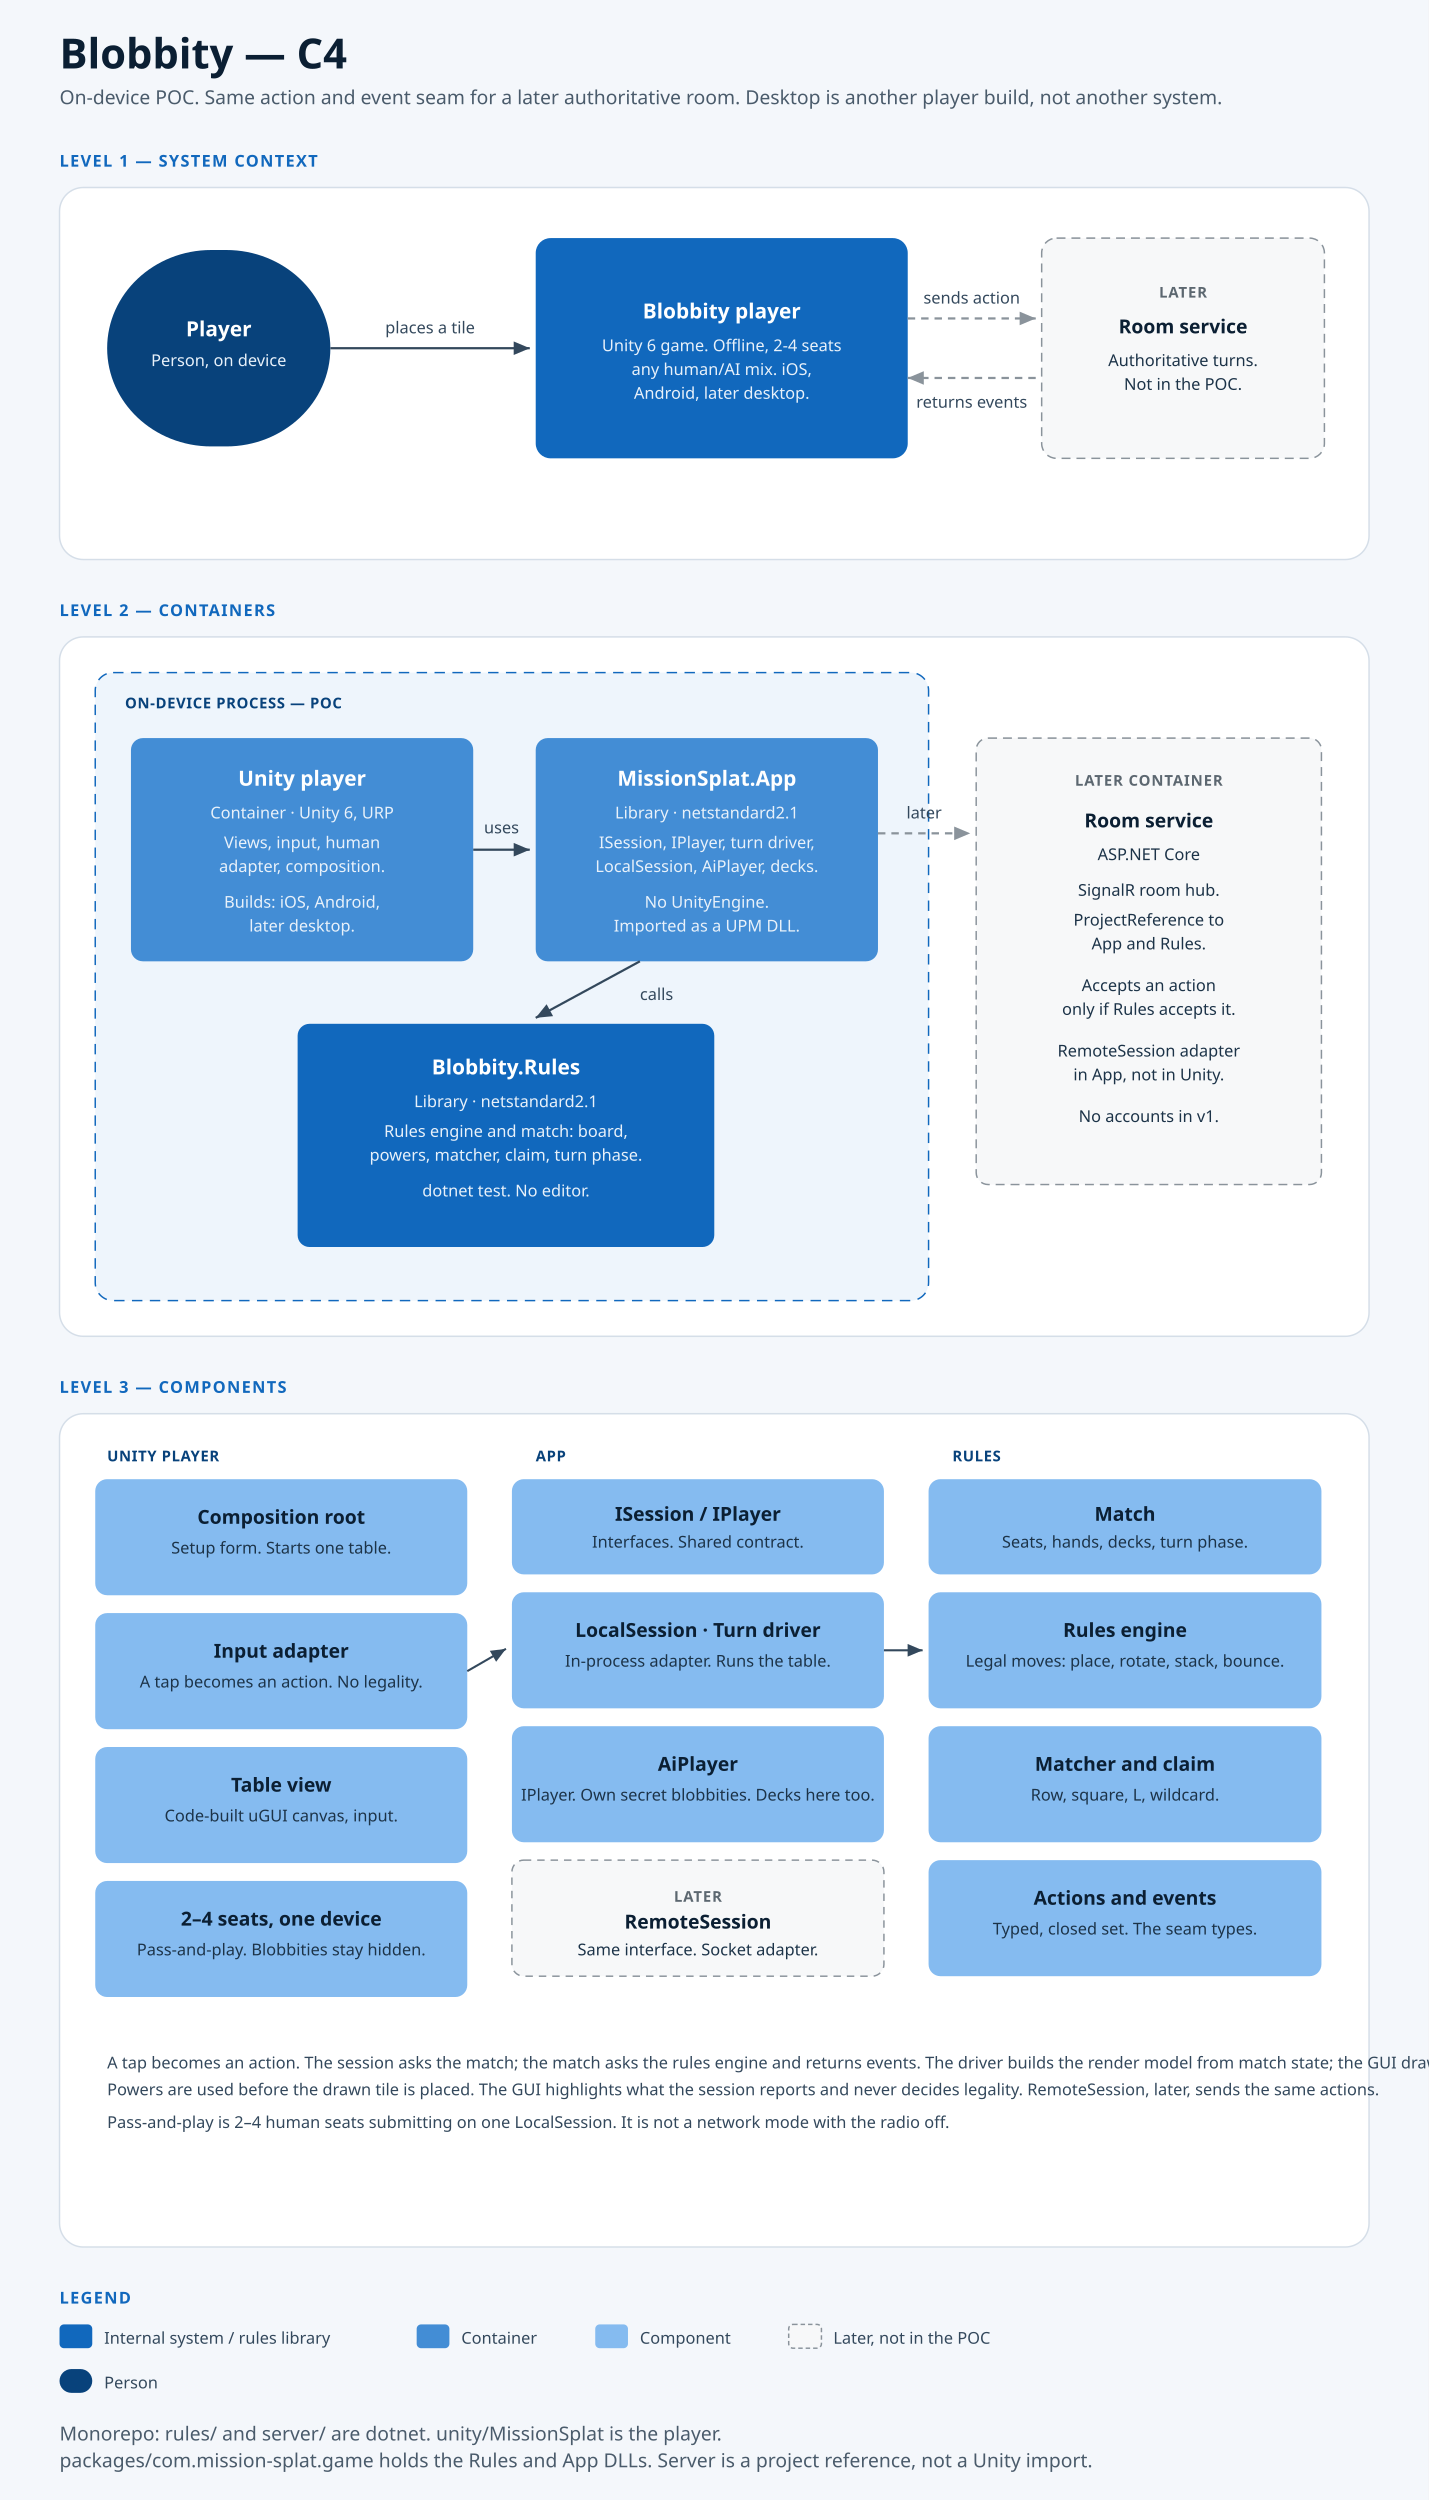
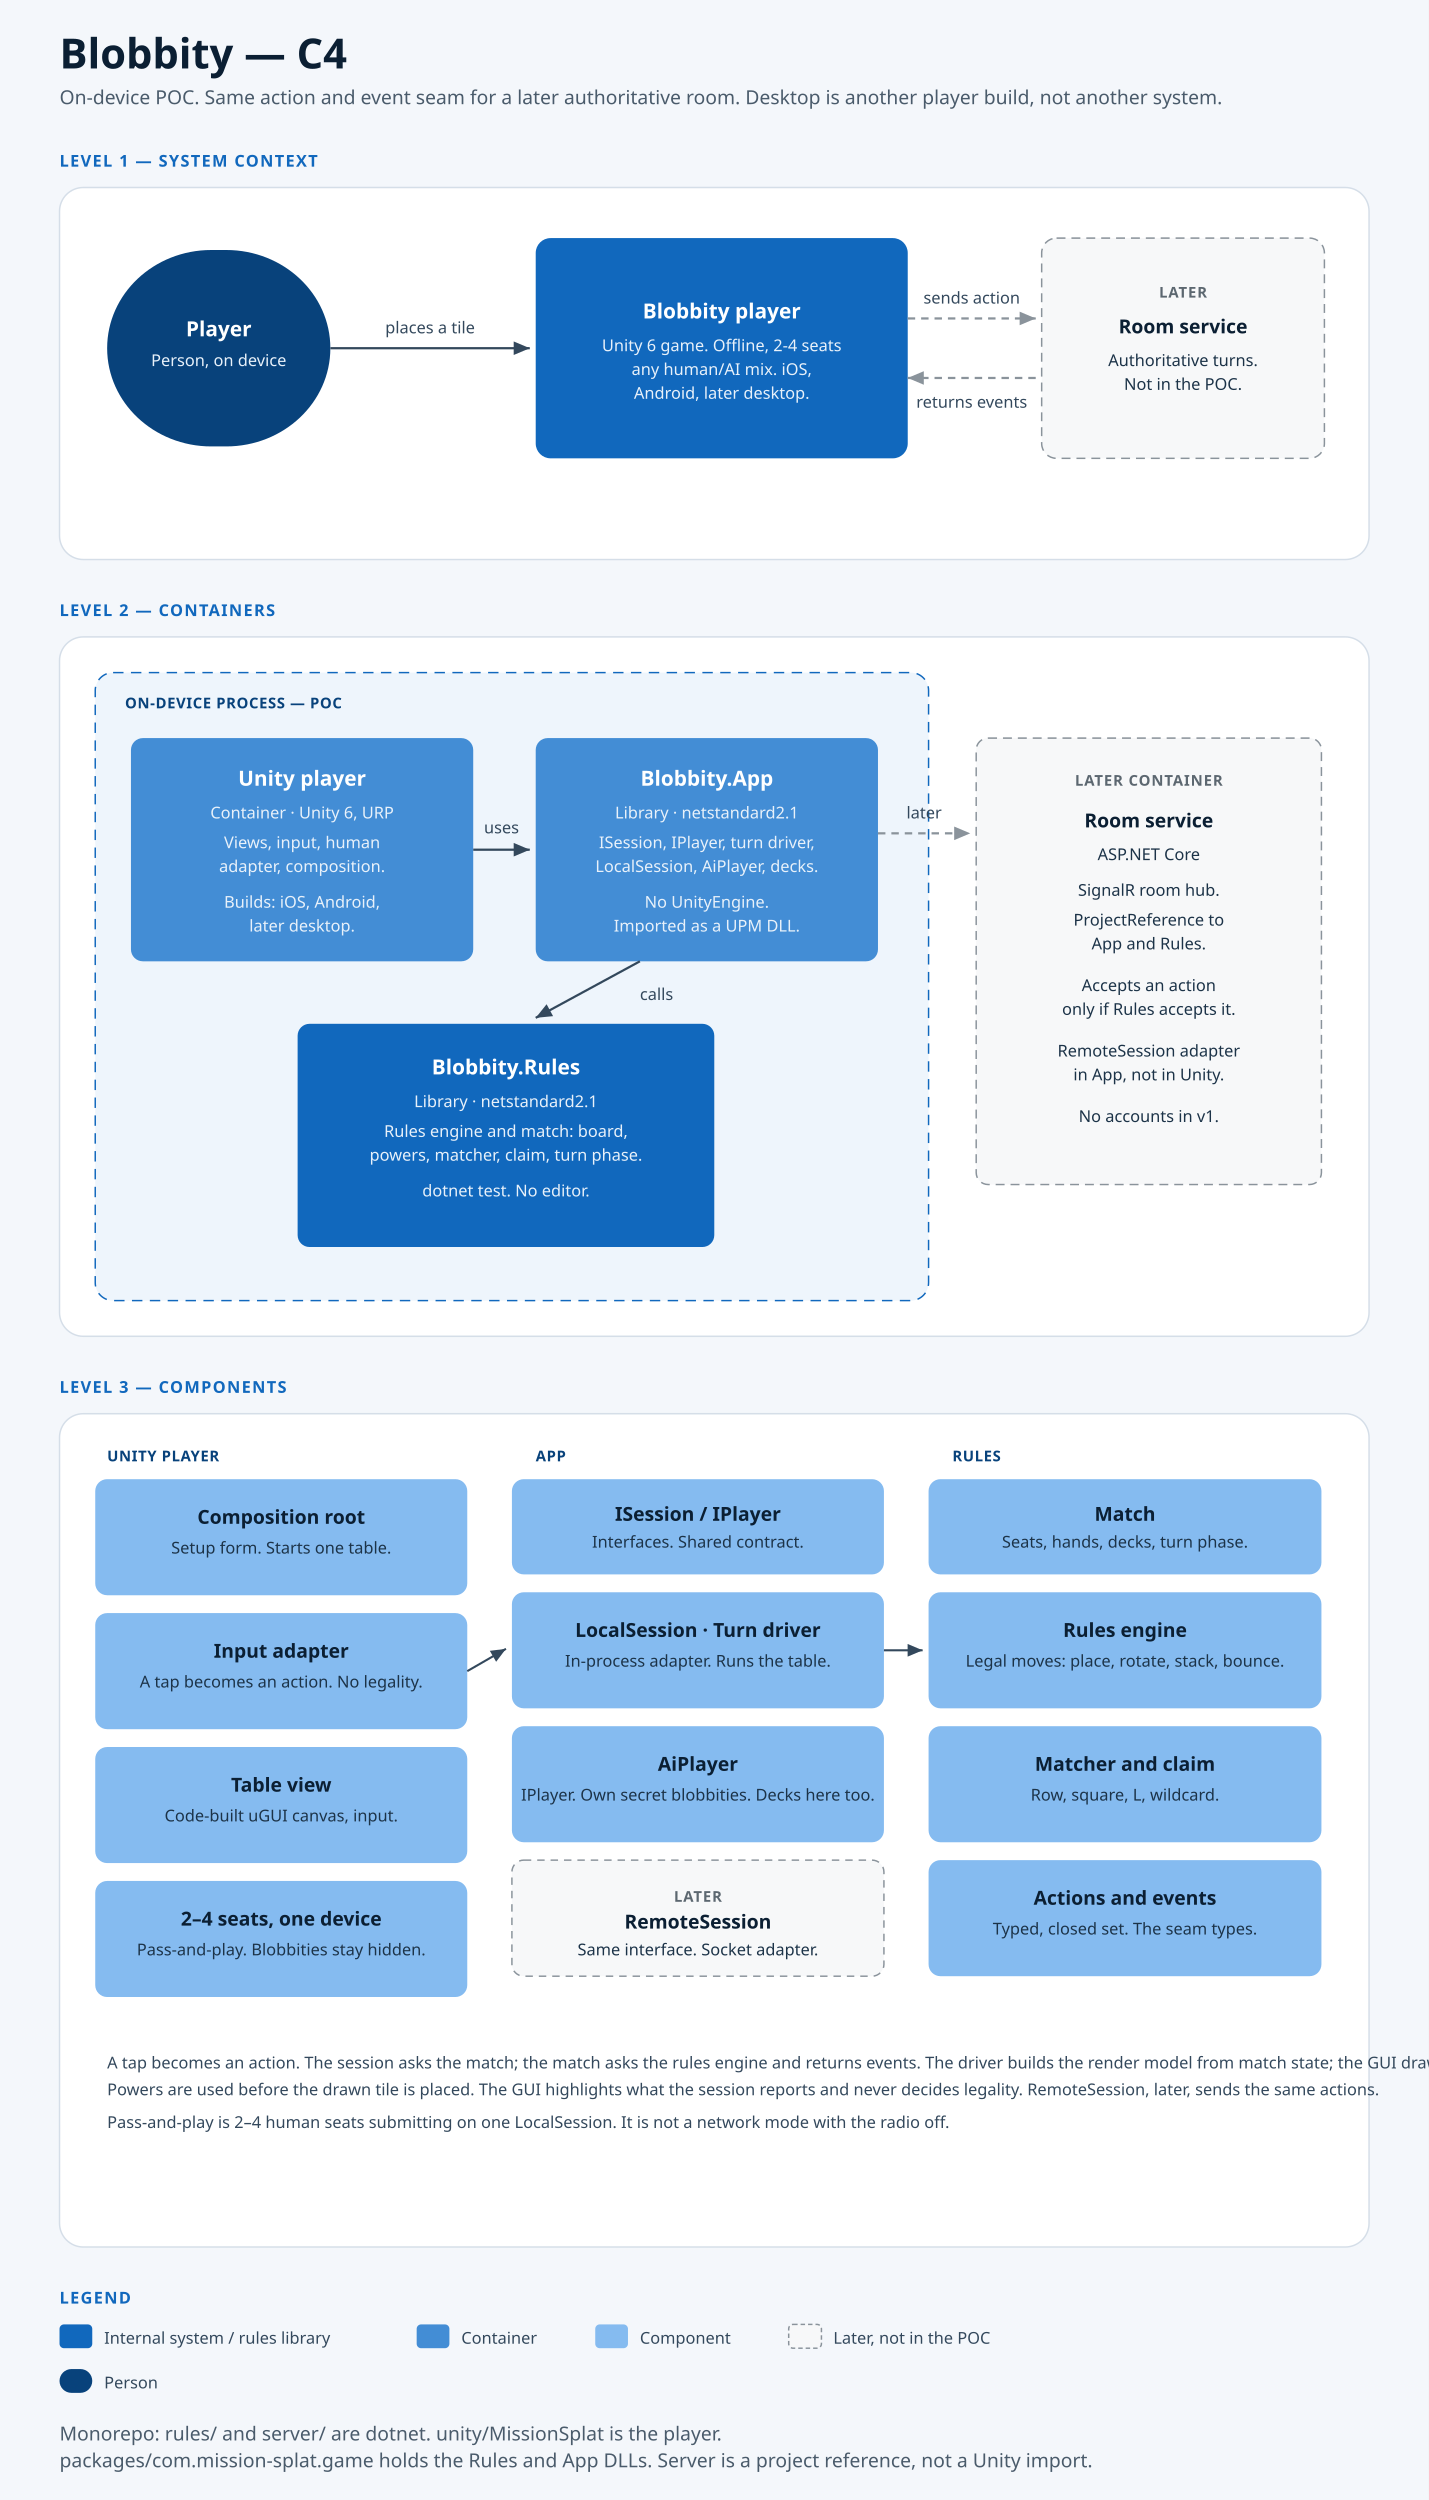
<svg xmlns="http://www.w3.org/2000/svg" viewBox="0 0 960 1680" width="960" height="1680" role="img" aria-labelledby="title desc">
  <defs>
    <style>
      .h1 { font: 700 28px system-ui, Segoe UI, sans-serif; fill: #0b1f33; }
      .h2 { font: 700 16px system-ui, Segoe UI, sans-serif; fill: #0b1f33; }
      .sub { font: 400 13px system-ui, Segoe UI, sans-serif; fill: #4a5b6b; }
      .box-title { font: 700 14px system-ui, Segoe UI, sans-serif; fill: #fff; }
      .box-title-dark { font: 700 13px system-ui, Segoe UI, sans-serif; fill: #0b1f33; }
      .box-body { font: 400 11px system-ui, Segoe UI, sans-serif; fill: #e8f1fa; }
      .box-body-dark { font: 400 11px system-ui, Segoe UI, sans-serif; fill: #1c3348; }
      .tag { font: 700 10px system-ui, Segoe UI, sans-serif; fill: #08427b; letter-spacing: .04em; }
      .rel { font: 400 11px system-ui, Segoe UI, sans-serif; fill: #33485c; }
      .level { font: 700 11px system-ui, Segoe UI, sans-serif; fill: #1168bd; letter-spacing: .08em; }
      .future { font: 700 10px system-ui, Segoe UI, sans-serif; fill: #5c6770; letter-spacing: .06em; }
    </style>
    <marker id="arrow" viewBox="0 0 10 10" refX="9" refY="5" markerWidth="8" markerHeight="8" orient="auto-start-reverse">
      <path d="M 0 1.2 L 9 5 L 0 8.8 z" fill="#33485c" />
    </marker>
    <marker id="arrow-future" viewBox="0 0 10 10" refX="9" refY="5" markerWidth="8" markerHeight="8" orient="auto-start-reverse">
      <path d="M 0 1.2 L 9 5 L 0 8.8 z" fill="#8a939b" />
    </marker>
  </defs>
  <rect width="960" height="1680" fill="#f4f7fb" />
  <text x="40" y="46" class="h1">Blobbity — C4</text>
  <text x="40" y="70" class="sub">On-device POC. Same action and event seam for a later authoritative room. Desktop is another player build, not another system.</text>
  <text x="40" y="112" class="level">LEVEL 1 — SYSTEM CONTEXT</text>
  <rect x="40" y="126" width="880" height="250" rx="16" fill="#fff" stroke="#d5dee8" />
  <rect x="72" y="168" width="150" height="132" rx="70" fill="#08427b" />
  <text x="147" y="226" text-anchor="middle" class="box-title">Player</text>
  <text x="147" y="246" text-anchor="middle" class="box-body">Person, on device</text>
  <rect x="360" y="160" width="250" height="148" rx="10" fill="#1168bd" />
  <text x="485" y="214" text-anchor="middle" class="box-title">Blobbity player</text>
  <text x="485" y="236" text-anchor="middle" class="box-body">Unity 6 game. Offline, 2-4 seats</text>
  <text x="485" y="252" text-anchor="middle" class="box-body">any human/AI mix. iOS,</text>
  <text x="485" y="268" text-anchor="middle" class="box-body">Android, later desktop.</text>
  <rect x="700" y="160" width="190" height="148" rx="10" fill="#f7f8f9" stroke="#8a939b" stroke-dasharray="6 4" />
  <text x="795" y="200" text-anchor="middle" class="future">LATER</text>
  <text x="795" y="224" text-anchor="middle" class="box-title-dark">Room service</text>
  <text x="795" y="246" text-anchor="middle" class="box-body-dark">Authoritative turns.</text>
  <text x="795" y="262" text-anchor="middle" class="box-body-dark">Not in the POC.</text>
  <line x1="222" y1="234" x2="356" y2="234" stroke="#33485c" stroke-width="1.5" marker-end="url(#arrow)" />
  <text x="289" y="224" text-anchor="middle" class="rel">places a tile</text>
  <line x1="610" y1="214" x2="696" y2="214" stroke="#8a939b" stroke-width="1.5" stroke-dasharray="5 4" marker-end="url(#arrow-future)" />
  <text x="653" y="204" text-anchor="middle" class="rel">sends action</text>
  <line x1="696" y1="254" x2="610" y2="254" stroke="#8a939b" stroke-width="1.5" stroke-dasharray="5 4" marker-end="url(#arrow-future)" />
  <text x="653" y="274" text-anchor="middle" class="rel">returns events</text>
  <text x="40" y="414" class="level">LEVEL 2 — CONTAINERS</text>
  <rect x="40" y="428" width="880" height="470" rx="16" fill="#fff" stroke="#d5dee8" />
  <rect x="64" y="452" width="560" height="422" rx="12" fill="#eef5fc" stroke="#1168bd" stroke-dasharray="7 5" />
  <text x="84" y="476" class="tag">ON-DEVICE PROCESS — POC</text>
  <rect x="88" y="496" width="230" height="150" rx="8" fill="#438dd5" />
  <text x="203" y="528" text-anchor="middle" class="box-title">Unity player</text>
  <text x="203" y="550" text-anchor="middle" class="box-body">Container · Unity 6, URP</text>
  <text x="203" y="570" text-anchor="middle" class="box-body">Views, input, human</text>
  <text x="203" y="586" text-anchor="middle" class="box-body">adapter, composition.</text>
  <text x="203" y="610" text-anchor="middle" class="box-body">Builds: iOS, Android,</text>
  <text x="203" y="626" text-anchor="middle" class="box-body">later desktop.</text>
  <rect x="360" y="496" width="230" height="150" rx="8" fill="#438dd5" />
-   <text x="475" y="528" text-anchor="middle" class="box-title">MissionSplat.App</text>
+   <text x="475" y="528" text-anchor="middle" class="box-title">Blobbity.App</text>
  <text x="475" y="550" text-anchor="middle" class="box-body">Library · netstandard2.1</text>
  <text x="475" y="570" text-anchor="middle" class="box-body">ISession, IPlayer, turn driver,</text>
  <text x="475" y="586" text-anchor="middle" class="box-body">LocalSession, AiPlayer, decks.</text>
  <text x="475" y="610" text-anchor="middle" class="box-body">No UnityEngine.</text>
  <text x="475" y="626" text-anchor="middle" class="box-body">Imported as a UPM DLL.</text>
  <rect x="200" y="688" width="280" height="150" rx="8" fill="#1168bd" />
  <text x="340" y="722" text-anchor="middle" class="box-title">Blobbity.Rules</text>
  <text x="340" y="744" text-anchor="middle" class="box-body">Library · netstandard2.1</text>
  <text x="340" y="764" text-anchor="middle" class="box-body">Rules engine and match: board,</text>
  <text x="340" y="780" text-anchor="middle" class="box-body">powers, matcher, claim, turn phase.</text>
  <text x="340" y="804" text-anchor="middle" class="box-body">dotnet test. No editor.</text>
  <line x1="318" y1="571" x2="356" y2="571" stroke="#33485c" stroke-width="1.5" marker-end="url(#arrow)" />
  <text x="337" y="560" text-anchor="middle" class="rel">uses</text>
  <line x1="430" y1="646" x2="360" y2="684" stroke="#33485c" stroke-width="1.5" marker-end="url(#arrow)" />
  <text x="430" y="672" class="rel">calls</text>
  <rect x="656" y="496" width="232" height="300" rx="8" fill="#f7f8f9" stroke="#8a939b" stroke-dasharray="6 4" />
  <text x="772" y="528" text-anchor="middle" class="future">LATER CONTAINER</text>
  <text x="772" y="556" text-anchor="middle" class="box-title-dark">Room service</text>
  <text x="772" y="578" text-anchor="middle" class="box-body-dark">ASP.NET Core</text>
  <text x="772" y="602" text-anchor="middle" class="box-body-dark">SignalR room hub.</text>
  <text x="772" y="622" text-anchor="middle" class="box-body-dark">ProjectReference to</text>
  <text x="772" y="638" text-anchor="middle" class="box-body-dark">App and Rules.</text>
  <text x="772" y="666" text-anchor="middle" class="box-body-dark">Accepts an action</text>
  <text x="772" y="682" text-anchor="middle" class="box-body-dark">only if Rules accepts it.</text>
  <text x="772" y="710" text-anchor="middle" class="box-body-dark">RemoteSession adapter</text>
  <text x="772" y="726" text-anchor="middle" class="box-body-dark">in App, not in Unity.</text>
  <text x="772" y="754" text-anchor="middle" class="box-body-dark">No accounts in v1.</text>
  <line x1="590" y1="560" x2="652" y2="560" stroke="#8a939b" stroke-width="1.5" stroke-dasharray="5 4" marker-end="url(#arrow-future)" />
  <text x="621" y="550" text-anchor="middle" class="rel">later</text>
  <text x="40" y="936" class="level">LEVEL 3 — COMPONENTS</text>
  <rect x="40" y="950" width="880" height="560" rx="16" fill="#fff" stroke="#d5dee8" />
  <text x="72" y="982" class="tag">UNITY PLAYER</text>
  <rect x="64" y="994" width="250" height="78" rx="8" fill="#85bbf0" />
  <text x="189" y="1024" text-anchor="middle" class="box-title-dark">Composition root</text>
  <text x="189" y="1044" text-anchor="middle" class="box-body-dark">Setup form. Starts one table.</text>
  <rect x="64" y="1084" width="250" height="78" rx="8" fill="#85bbf0" />
  <text x="189" y="1114" text-anchor="middle" class="box-title-dark">Input adapter</text>
  <text x="189" y="1134" text-anchor="middle" class="box-body-dark">A tap becomes an action. No legality.</text>
  <rect x="64" y="1174" width="250" height="78" rx="8" fill="#85bbf0" />
  <text x="189" y="1204" text-anchor="middle" class="box-title-dark">Table view</text>
  <text x="189" y="1224" text-anchor="middle" class="box-body-dark">Code-built uGUI canvas, input.</text>
  <rect x="64" y="1264" width="250" height="78" rx="8" fill="#85bbf0" />
  <text x="189" y="1294" text-anchor="middle" class="box-title-dark">2–4 seats, one device</text>
  <text x="189" y="1314" text-anchor="middle" class="box-body-dark">Pass-and-play. Blobbities stay hidden.</text>
  <text x="360" y="982" class="tag">APP</text>
  <rect x="344" y="994" width="250" height="64" rx="8" fill="#85bbf0" />
  <text x="469" y="1022" text-anchor="middle" class="box-title-dark">ISession / IPlayer</text>
  <text x="469" y="1040" text-anchor="middle" class="box-body-dark">Interfaces. Shared contract.</text>
  <rect x="344" y="1070" width="250" height="78" rx="8" fill="#85bbf0" />
  <text x="469" y="1100" text-anchor="middle" class="box-title-dark">LocalSession · Turn driver</text>
  <text x="469" y="1120" text-anchor="middle" class="box-body-dark">In-process adapter. Runs the table.</text>
  <rect x="344" y="1160" width="250" height="78" rx="8" fill="#85bbf0" />
  <text x="469" y="1190" text-anchor="middle" class="box-title-dark">AiPlayer</text>
  <text x="469" y="1210" text-anchor="middle" class="box-body-dark">IPlayer. Own secret blobbities. Decks here too.</text>
  <rect x="344" y="1250" width="250" height="78" rx="8" fill="#f7f8f9" stroke="#8a939b" stroke-dasharray="5 4" />
  <text x="469" y="1278" text-anchor="middle" class="future">LATER</text>
  <text x="469" y="1296" text-anchor="middle" class="box-title-dark">RemoteSession</text>
  <text x="469" y="1314" text-anchor="middle" class="box-body-dark">Same interface. Socket adapter.</text>
  <text x="640" y="982" class="tag">RULES</text>
  <rect x="624" y="994" width="264" height="64" rx="8" fill="#85bbf0" />
  <text x="756" y="1022" text-anchor="middle" class="box-title-dark">Match</text>
  <text x="756" y="1040" text-anchor="middle" class="box-body-dark">Seats, hands, decks, turn phase.</text>
  <rect x="624" y="1070" width="264" height="78" rx="8" fill="#85bbf0" />
  <text x="756" y="1100" text-anchor="middle" class="box-title-dark">Rules engine</text>
  <text x="756" y="1120" text-anchor="middle" class="box-body-dark">Legal moves: place, rotate, stack, bounce.</text>
  <rect x="624" y="1160" width="264" height="78" rx="8" fill="#85bbf0" />
  <text x="756" y="1190" text-anchor="middle" class="box-title-dark">Matcher and claim</text>
  <text x="756" y="1210" text-anchor="middle" class="box-body-dark">Row, square, L, wildcard.</text>
  <rect x="624" y="1250" width="264" height="78" rx="8" fill="#85bbf0" />
  <text x="756" y="1280" text-anchor="middle" class="box-title-dark">Actions and events</text>
  <text x="756" y="1300" text-anchor="middle" class="box-body-dark">Typed, closed set. The seam types.</text>
  <line x1="314" y1="1123" x2="340" y2="1108" stroke="#33485c" stroke-width="1.4" marker-end="url(#arrow)" />
  <line x1="594" y1="1109" x2="620" y2="1109" stroke="#33485c" stroke-width="1.4" marker-end="url(#arrow)" />
  <text x="72" y="1390" class="rel">A tap becomes an action. The session asks the match; the match asks the rules engine and returns events. The driver builds the render model from match state; the GUI draws it.</text>
  <text x="72" y="1408" class="rel">Powers are used before the drawn tile is placed. The GUI highlights what the session reports and never decides legality. RemoteSession, later, sends the same actions.</text>
  <text x="72" y="1430" class="rel">Pass-and-play is 2–4 human seats submitting on one LocalSession. It is not a network mode with the radio off.</text>
  <text x="40" y="1548" class="level">LEGEND</text>
  <rect x="40" y="1562" width="22" height="16" rx="3" fill="#1168bd" />
  <text x="70" y="1575" class="rel">Internal system / rules library</text>
  <rect x="280" y="1562" width="22" height="16" rx="3" fill="#438dd5" />
  <text x="310" y="1575" class="rel">Container</text>
  <rect x="400" y="1562" width="22" height="16" rx="3" fill="#85bbf0" />
  <text x="430" y="1575" class="rel">Component</text>
  <rect x="530" y="1562" width="22" height="16" rx="3" fill="#f7f8f9" stroke="#8a939b" stroke-dasharray="3 2" />
  <text x="560" y="1575" class="rel">Later, not in the POC</text>
  <rect x="40" y="1592" width="22" height="16" rx="8" fill="#08427b" />
  <text x="70" y="1605" class="rel">Person</text>
  <text x="40" y="1640" class="sub">Monorepo: rules/ and server/ are dotnet. unity/MissionSplat is the player.</text>
  <text x="40" y="1658" class="sub">packages/com.mission-splat.game holds the Rules and App DLLs. Server is a project reference, not a Unity import.</text>
</svg>
